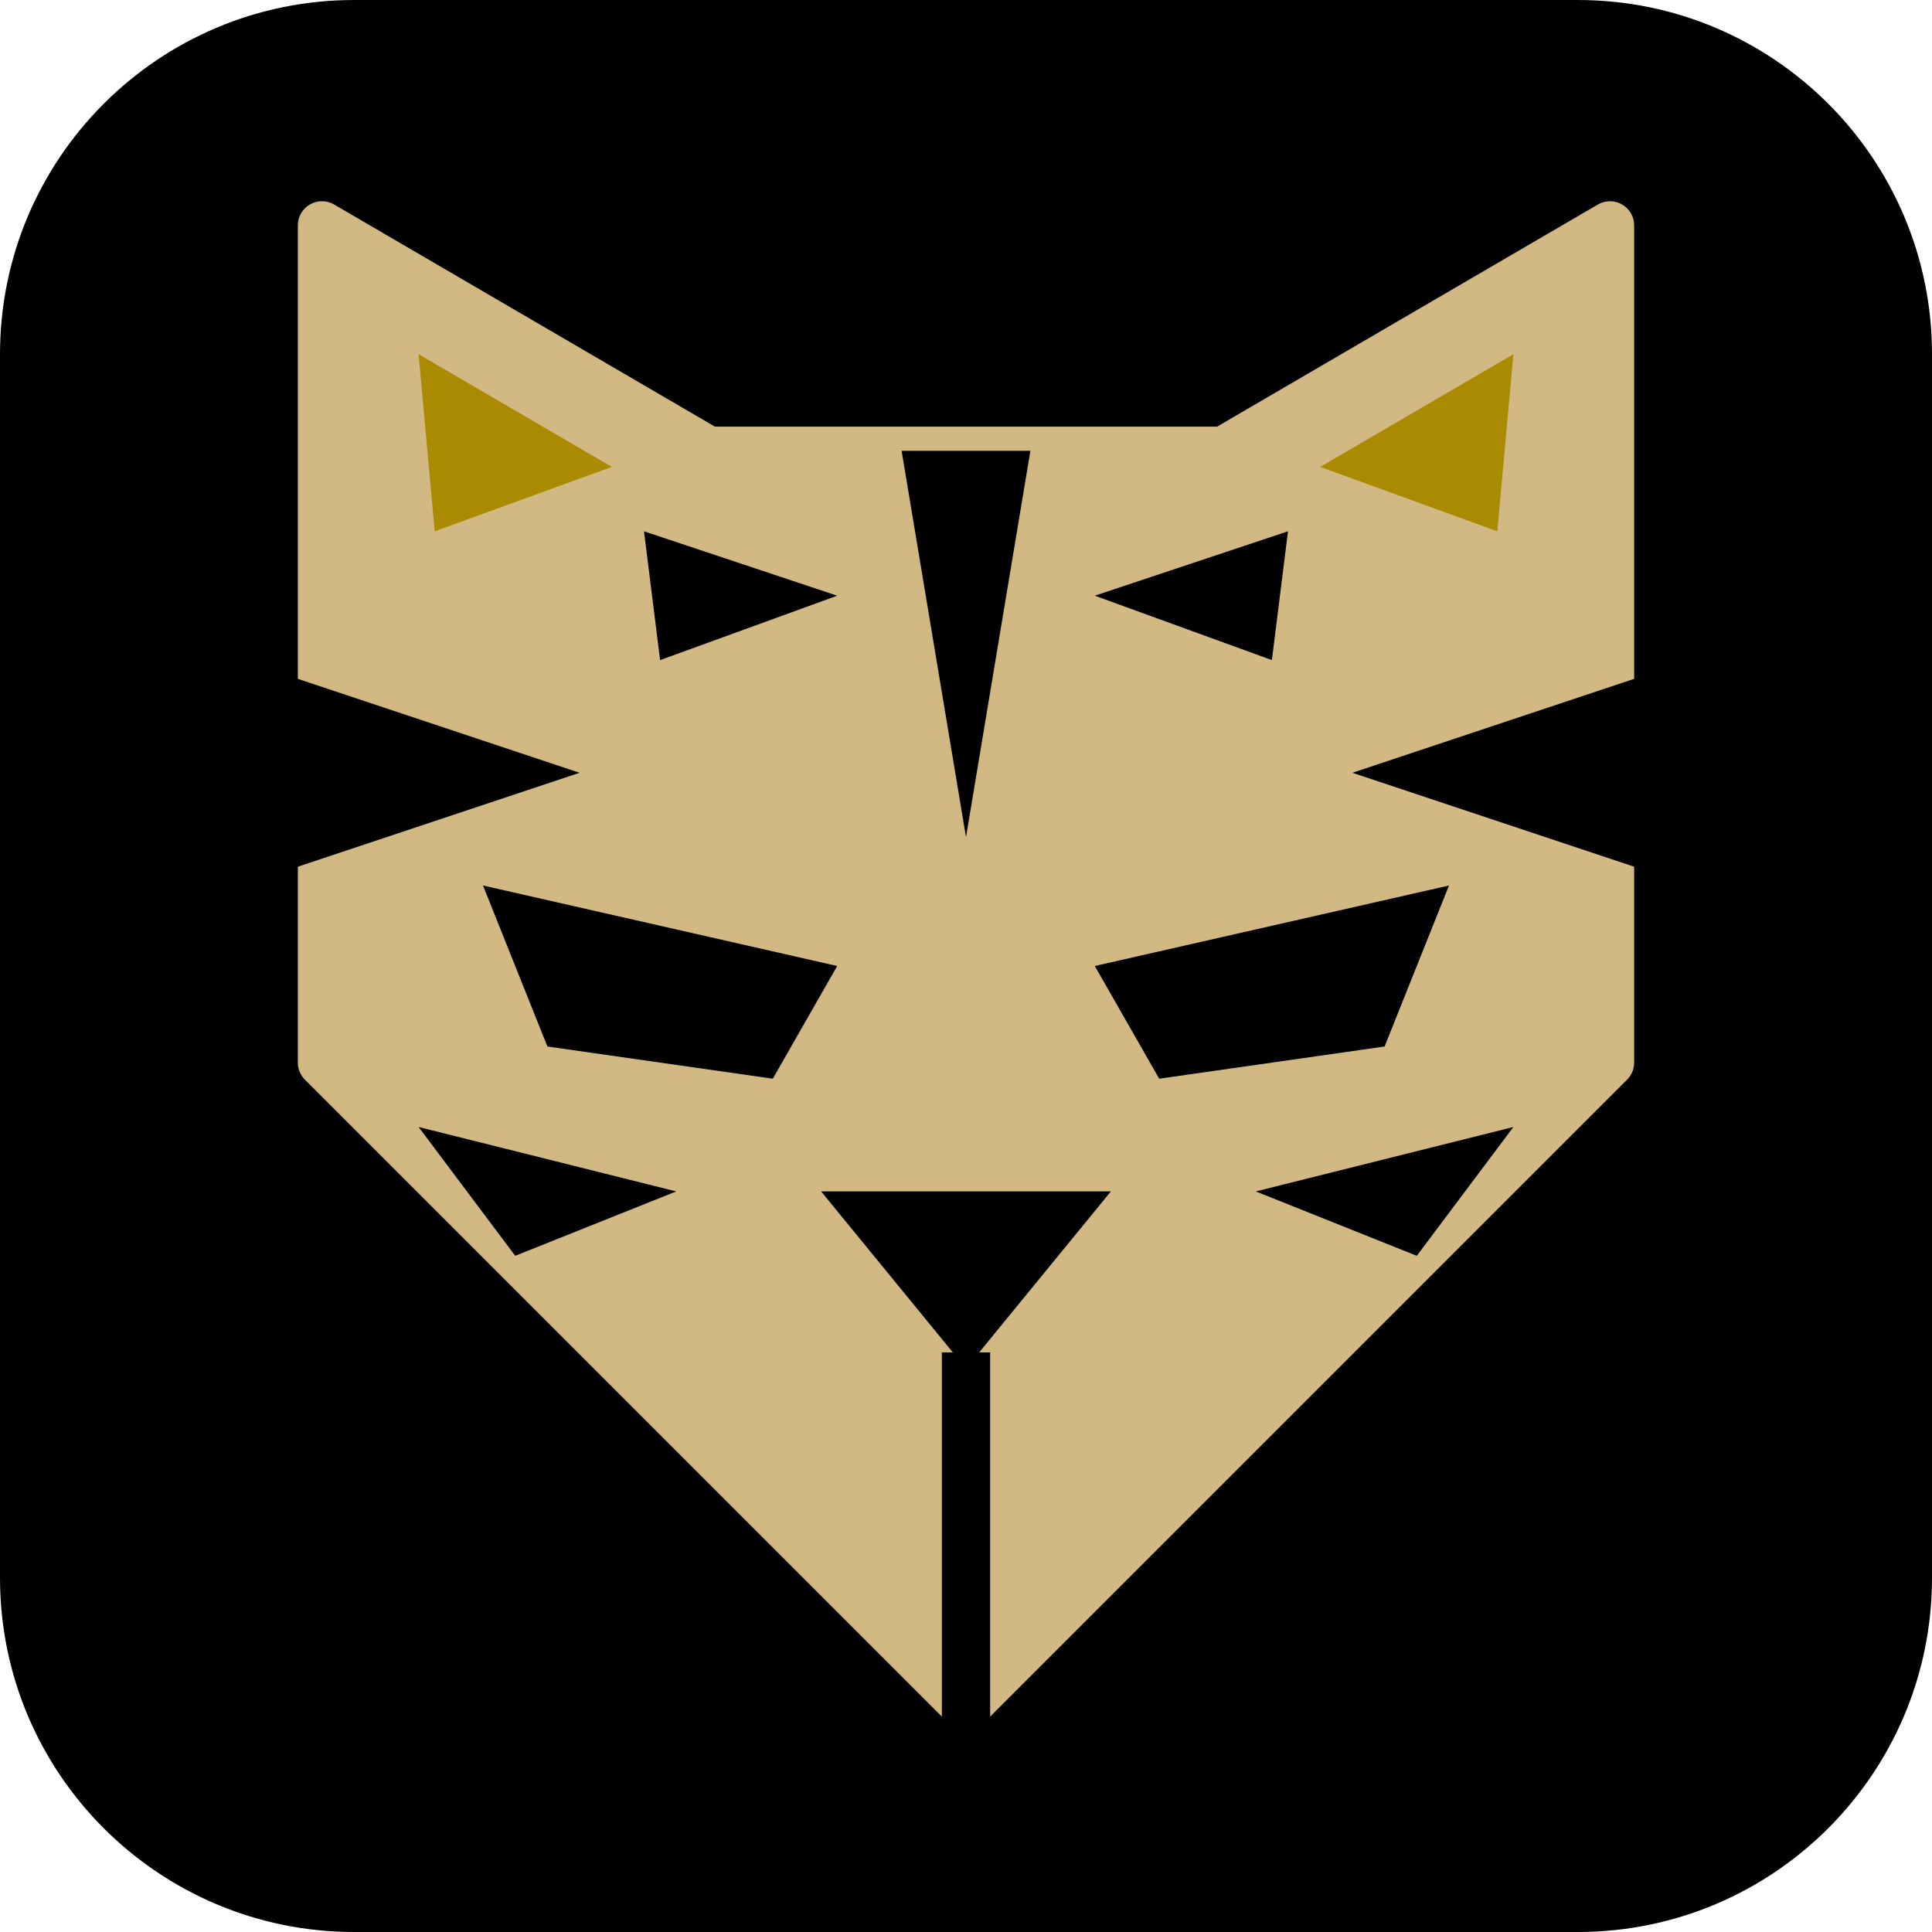
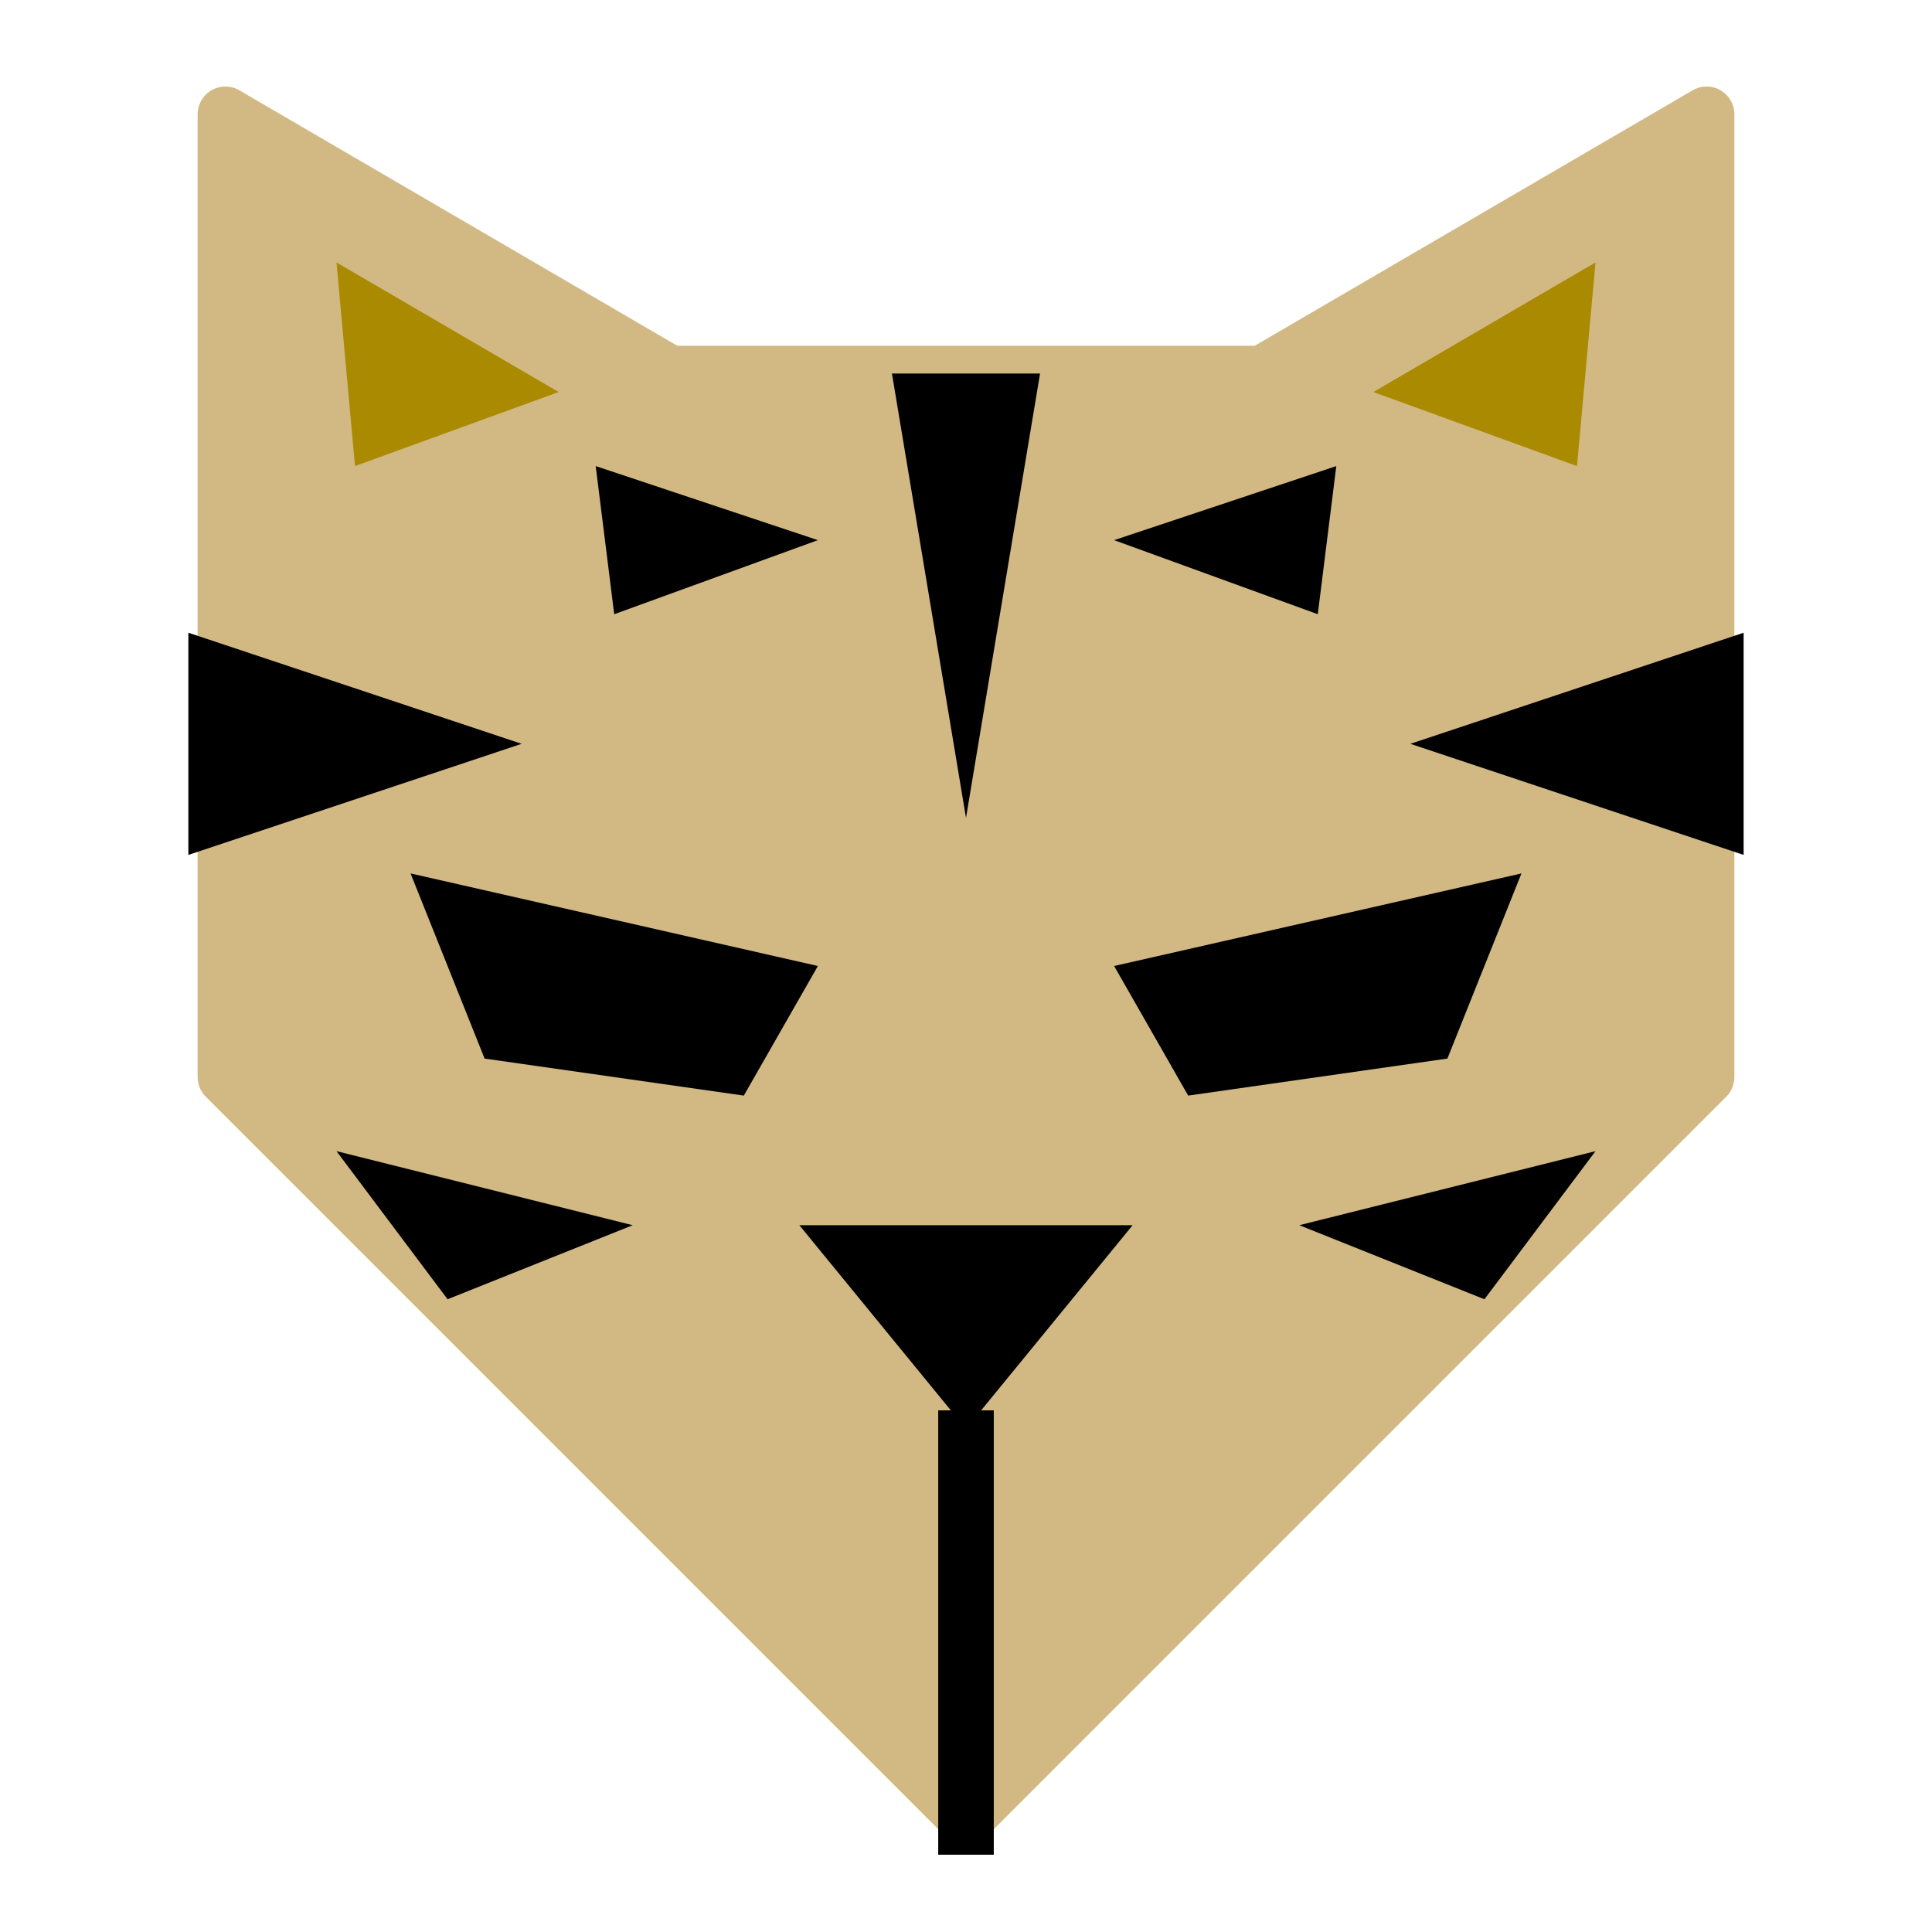
<svg xmlns="http://www.w3.org/2000/svg" viewBox="0 0 120 120">
-   <rect x="0" y="0" width="120" height="120" rx="22" fill="#000000" />
-   <polygon points="20,14 44,28 76,28 100,14 100,66 60,106 20,66" fill="#D2B984" stroke="#D2B984" stroke-width="3" stroke-linejoin="round" />
-   <g fill="#AA8A00">
-     <polygon points="26,22 38,29 27,33" />
-     <polygon points="94,22 82,29 93,33" />
-   </g>
-   <g fill="#000000">
-     <polygon points="56,28 64,28 60,52" />
-     <polygon points="40,33 52,37 41,41" />
-     <polygon points="80,33 68,37 79,41" />
-     <polygon points="18,42 36,48 18,54" />
-     <polygon points="102,42 84,48 102,54" />
-     <polygon points="26,70 42,74 32,78" />
-     <polygon points="94,70 78,74 88,78" />
-     <polygon points="30,55 52,60 48,67 34,65" />
-     <polygon points="90,55 68,60 72,67 86,65" />
-     <polygon points="51,74 69,74 60,85" />
-     <rect x="58.5" y="84" width="3" height="24" />
+   <g transform="translate(60 60) scale(1.150) translate(-60.0 -60.0)">
+     <polygon points="20,14 44,28 76,28 100,14 100,66 60,106 20,66" fill="#D2B984" stroke="#D2B984" stroke-width="3" stroke-linejoin="round" />
+     <g fill="#AA8A00">
+       <polygon points="26,22 38,29 27,33" />
+       <polygon points="94,22 82,29 93,33" />
+     </g>
+     <g fill="#000000">
+       <polygon points="56,28 64,28 60,52" />
+       <polygon points="40,33 52,37 41,41" />
+       <polygon points="80,33 68,37 79,41" />
+       <polygon points="18,42 36,48 18,54" />
+       <polygon points="102,42 84,48 102,54" />
+       <polygon points="26,70 42,74 32,78" />
+       <polygon points="94,70 78,74 88,78" />
+       <polygon points="30,55 52,60 48,67 34,65" />
+       <polygon points="90,55 68,60 72,67 86,65" />
+       <polygon points="51,74 69,74 60,85" />
+       <rect x="58.5" y="84" width="3" height="24" />
+     </g>
  </g>
</svg>
